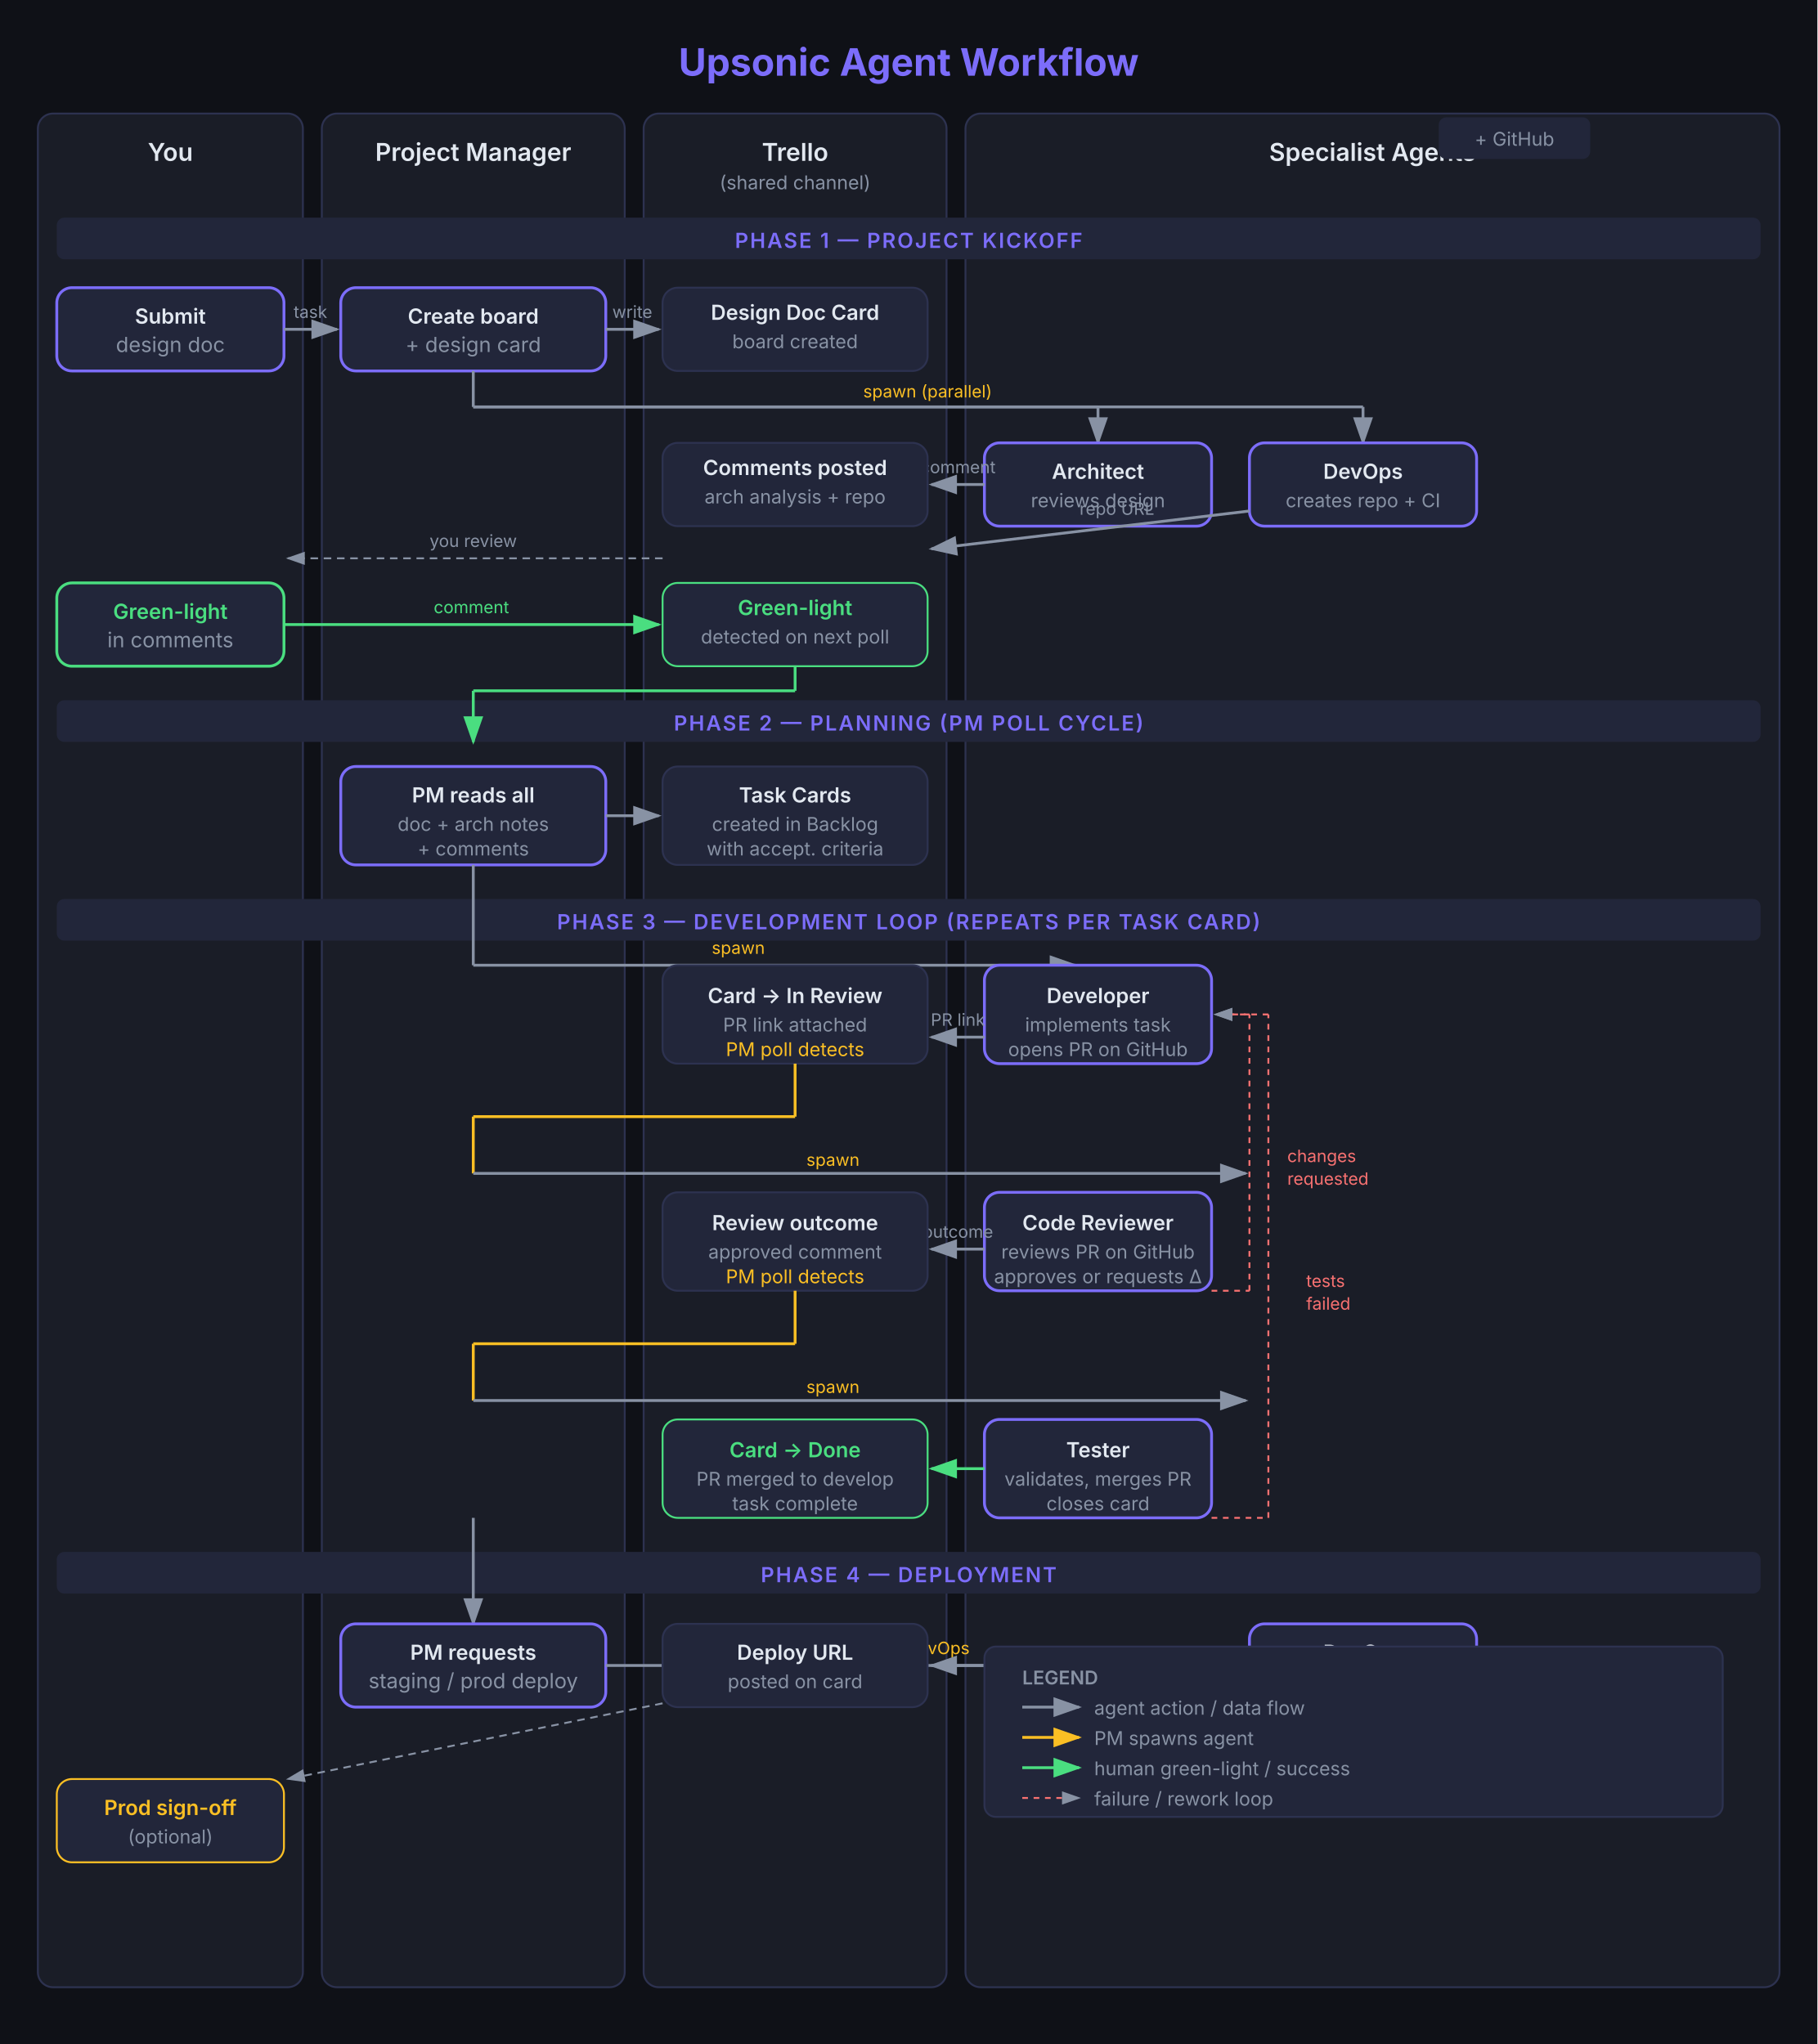
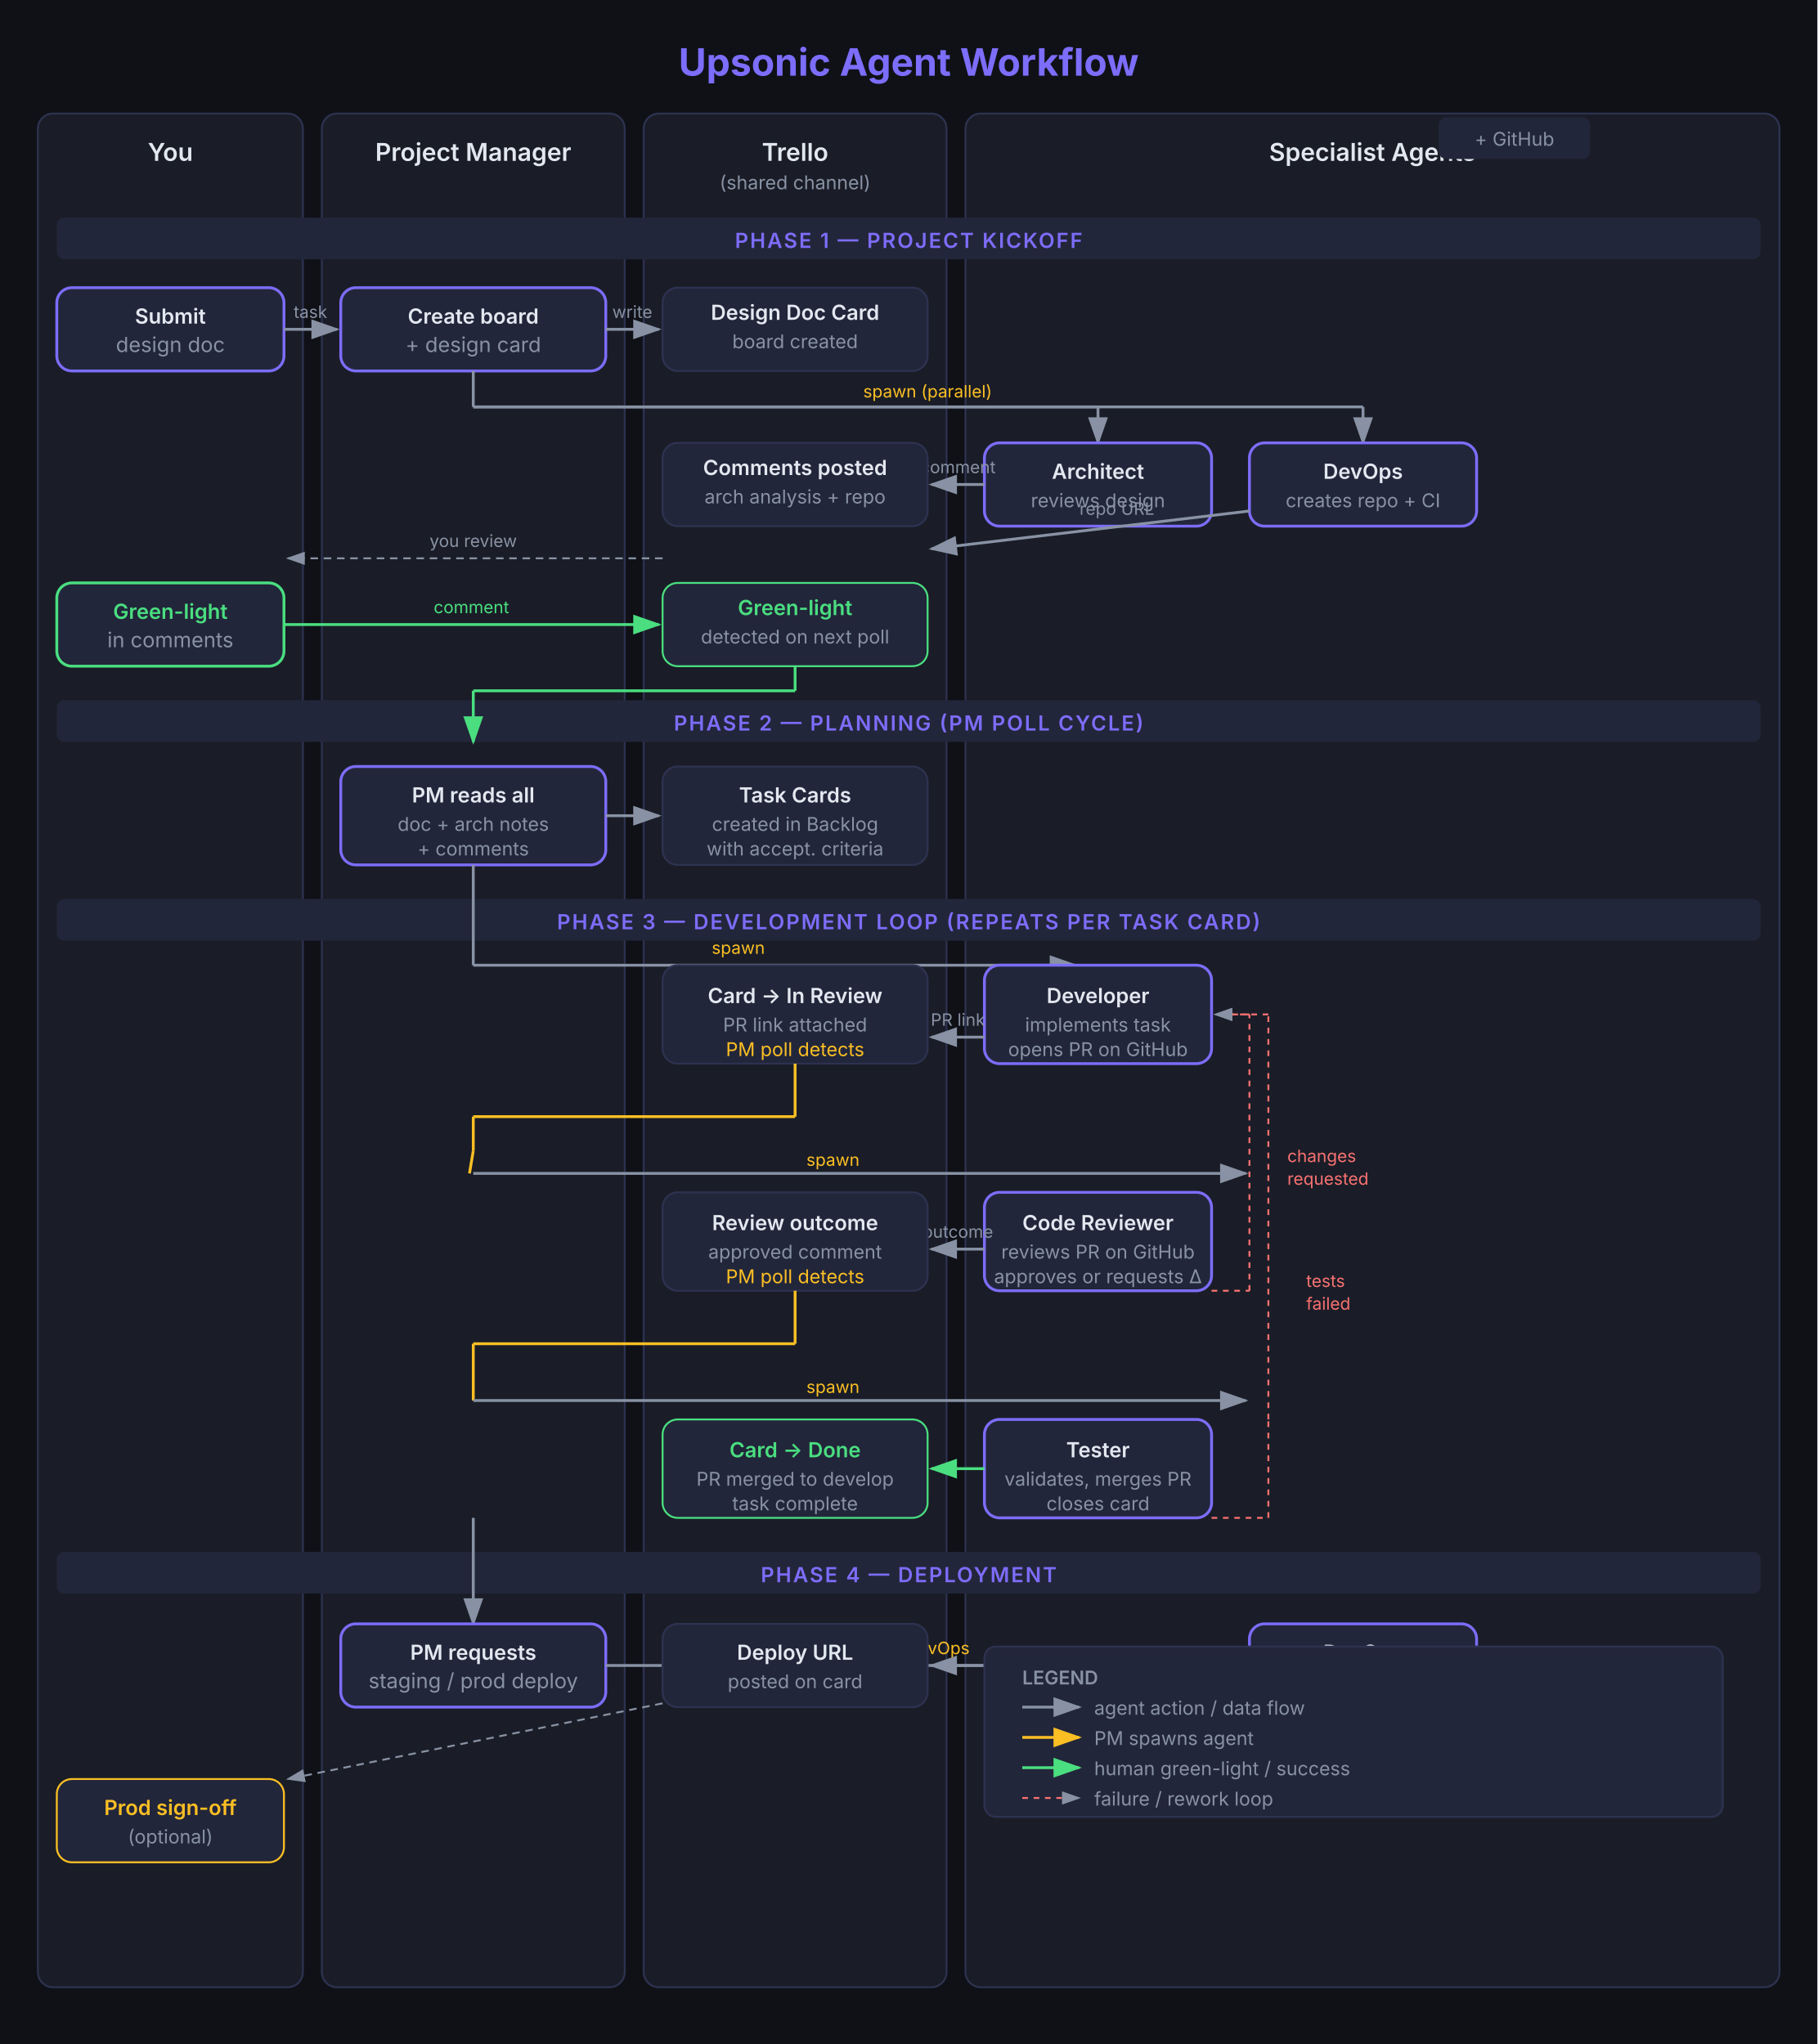
- <svg xmlns="http://www.w3.org/2000/svg" viewBox="0 0 960 1080" width="100%" style="max-width:960px;display:block;" font-family="-apple-system, BlinkMacSystemFont, 'Segoe UI', sans-serif">
+ <svg xmlns="http://www.w3.org/2000/svg" viewBox="0 0 960 1080" width="960" height="1080" font-family="-apple-system, BlinkMacSystemFont, 'Segoe UI', sans-serif">
  <defs>
    <marker id="arrow" markerWidth="10" markerHeight="7" refX="9" refY="3.5" orient="auto">
      <polygon points="0 0, 10 3.5, 0 7" fill="#8892a4" />
    </marker>
    <marker id="arrow-accent" markerWidth="10" markerHeight="7" refX="9" refY="3.5" orient="auto">
      <polygon points="0 0, 10 3.5, 0 7" fill="#7c6dfa" />
    </marker>
    <marker id="arrow-green" markerWidth="10" markerHeight="7" refX="9" refY="3.5" orient="auto">
      <polygon points="0 0, 10 3.5, 0 7" fill="#4ade80" />
    </marker>
    <marker id="arrow-yellow" markerWidth="10" markerHeight="7" refX="9" refY="3.5" orient="auto">
      <polygon points="0 0, 10 3.5, 0 7" fill="#fbbf24" />
    </marker>
  </defs>
  <rect width="960" height="1080" fill="#0f1117" />
  <text x="480" y="40" text-anchor="middle" font-size="20" font-weight="700" fill="#7c6dfa">Upsonic Agent Workflow</text>
  <rect x="20" y="60" width="140" height="990" rx="8" fill="#1a1d27" stroke="#2d3250" stroke-width="1" />
  <text x="90" y="85" text-anchor="middle" font-size="13" font-weight="600" fill="#e2e8f0">You</text>
  <rect x="170" y="60" width="160" height="990" rx="8" fill="#1a1d27" stroke="#2d3250" stroke-width="1" />
  <text x="250" y="85" text-anchor="middle" font-size="13" font-weight="600" fill="#e2e8f0">Project Manager</text>
  <rect x="340" y="60" width="160" height="990" rx="8" fill="#1a1d27" stroke="#2d3250" stroke-width="1" />
  <text x="420" y="85" text-anchor="middle" font-size="13" font-weight="600" fill="#e2e8f0">Trello</text>
  <text x="420" y="100" text-anchor="middle" font-size="10" fill="#8892a4">(shared channel)</text>
  <rect x="510" y="60" width="430" height="990" rx="8" fill="#1a1d27" stroke="#2d3250" stroke-width="1" />
  <text x="725" y="85" text-anchor="middle" font-size="13" font-weight="600" fill="#e2e8f0">Specialist Agents</text>
  <rect x="760" y="62" width="80" height="22" rx="4" fill="#22263a" />
  <text x="800" y="77" text-anchor="middle" font-size="10" fill="#8892a4">+ GitHub</text>
  <rect x="30" y="115" width="900" height="22" rx="4" fill="#22263a" />
  <text x="480" y="131" text-anchor="middle" font-size="11" font-weight="600" fill="#7c6dfa" letter-spacing="0.08em">PHASE 1 — PROJECT KICKOFF</text>
  <rect x="30" y="152" width="120" height="44" rx="8" fill="#22263a" stroke="#7c6dfa" stroke-width="1.5" />
  <text x="90" y="171" text-anchor="middle" font-size="11" font-weight="600" fill="#e2e8f0">Submit</text>
  <text x="90" y="186" text-anchor="middle" font-size="11" fill="#8892a4">design doc</text>
  <line x1="150" y1="174" x2="178" y2="174" stroke="#8892a4" stroke-width="1.5" marker-end="url(#arrow)" />
  <text x="164" y="168" text-anchor="middle" font-size="9" fill="#8892a4">task</text>
  <rect x="180" y="152" width="140" height="44" rx="8" fill="#22263a" stroke="#7c6dfa" stroke-width="1.5" />
  <text x="250" y="171" text-anchor="middle" font-size="11" font-weight="600" fill="#e2e8f0">Create board</text>
  <text x="250" y="186" text-anchor="middle" font-size="11" fill="#8892a4">+ design card</text>
  <line x1="320" y1="174" x2="348" y2="174" stroke="#8892a4" stroke-width="1.5" marker-end="url(#arrow)" />
  <text x="334" y="168" text-anchor="middle" font-size="9" fill="#8892a4">write</text>
  <rect x="350" y="152" width="140" height="44" rx="8" fill="#22263a" stroke="#2d3250" stroke-width="1" />
  <text x="420" y="169" text-anchor="middle" font-size="11" font-weight="600" fill="#e2e8f0">Design Doc Card</text>
  <text x="420" y="184" text-anchor="middle" font-size="10" fill="#8892a4">board created</text>
  <line x1="250" y1="196" x2="250" y2="215" stroke="#8892a4" stroke-width="1.5" />
  <line x1="250" y1="215" x2="580" y2="215" stroke="#8892a4" stroke-width="1.5" />
  <line x1="580" y1="215" x2="580" y2="234" stroke="#8892a4" stroke-width="1.5" marker-end="url(#arrow)" />
  <line x1="250" y1="215" x2="720" y2="215" stroke="#8892a4" stroke-width="1.5" />
  <line x1="720" y1="215" x2="720" y2="234" stroke="#8892a4" stroke-width="1.5" marker-end="url(#arrow)" />
  <text x="490" y="210" text-anchor="middle" font-size="9" fill="#fbbf24">spawn (parallel)</text>
  <rect x="520" y="234" width="120" height="44" rx="8" fill="#22263a" stroke="#7c6dfa" stroke-width="1.5" />
  <text x="580" y="253" text-anchor="middle" font-size="11" font-weight="600" fill="#e2e8f0">Architect</text>
  <text x="580" y="268" text-anchor="middle" font-size="10" fill="#8892a4">reviews design</text>
  <rect x="660" y="234" width="120" height="44" rx="8" fill="#22263a" stroke="#7c6dfa" stroke-width="1.5" />
  <text x="720" y="253" text-anchor="middle" font-size="11" font-weight="600" fill="#e2e8f0">DevOps</text>
  <text x="720" y="268" text-anchor="middle" font-size="10" fill="#8892a4">creates repo + CI</text>
  <line x1="520" y1="256" x2="492" y2="256" stroke="#8892a4" stroke-width="1.5" marker-end="url(#arrow)" />
  <text x="506" y="250" text-anchor="middle" font-size="9" fill="#8892a4">comment</text>
  <line x1="660" y1="270" x2="492" y2="290" stroke="#8892a4" stroke-width="1.5" marker-end="url(#arrow)" />
  <text x="590" y="272" text-anchor="middle" font-size="9" fill="#8892a4">repo URL</text>
  <rect x="350" y="234" width="140" height="44" rx="8" fill="#22263a" stroke="#2d3250" stroke-width="1" />
  <text x="420" y="251" text-anchor="middle" font-size="11" font-weight="600" fill="#e2e8f0">Comments posted</text>
  <text x="420" y="266" text-anchor="middle" font-size="10" fill="#8892a4">arch analysis + repo</text>
  <line x1="350" y1="295" x2="152" y2="295" stroke="#8892a4" stroke-width="1" stroke-dasharray="4,3" marker-end="url(#arrow)" />
  <text x="250" y="289" text-anchor="middle" font-size="9" fill="#8892a4">you review</text>
  <rect x="30" y="308" width="120" height="44" rx="8" fill="#22263a" stroke="#4ade80" stroke-width="1.5" />
  <text x="90" y="327" text-anchor="middle" font-size="11" font-weight="600" fill="#4ade80">Green-light</text>
  <text x="90" y="342" text-anchor="middle" font-size="11" fill="#8892a4">in comments</text>
  <line x1="150" y1="330" x2="348" y2="330" stroke="#4ade80" stroke-width="1.5" marker-end="url(#arrow-green)" />
  <text x="249" y="324" text-anchor="middle" font-size="9" fill="#4ade80">comment</text>
  <rect x="350" y="308" width="140" height="44" rx="8" fill="#22263a" stroke="#4ade80" stroke-width="1" />
  <text x="420" y="325" text-anchor="middle" font-size="11" font-weight="600" fill="#4ade80">Green-light</text>
  <text x="420" y="340" text-anchor="middle" font-size="10" fill="#8892a4">detected on next poll</text>
  <rect x="30" y="370" width="900" height="22" rx="4" fill="#22263a" />
  <text x="480" y="386" text-anchor="middle" font-size="11" font-weight="600" fill="#7c6dfa" letter-spacing="0.08em">PHASE 2 — PLANNING (PM POLL CYCLE)</text>
  <line x1="420" y1="352" x2="420" y2="365" stroke="#4ade80" stroke-width="1.5" />
  <line x1="420" y1="365" x2="250" y2="365" stroke="#4ade80" stroke-width="1.5" />
  <line x1="250" y1="365" x2="250" y2="392" stroke="#4ade80" stroke-width="1.5" marker-end="url(#arrow-green)" />
  <rect x="180" y="405" width="140" height="52" rx="8" fill="#22263a" stroke="#7c6dfa" stroke-width="1.5" />
  <text x="250" y="424" text-anchor="middle" font-size="11" font-weight="600" fill="#e2e8f0">PM reads all</text>
  <text x="250" y="439" text-anchor="middle" font-size="10" fill="#8892a4">doc + arch notes</text>
  <text x="250" y="452" text-anchor="middle" font-size="10" fill="#8892a4">+ comments</text>
  <line x1="320" y1="431" x2="348" y2="431" stroke="#8892a4" stroke-width="1.5" marker-end="url(#arrow)" />
  <rect x="350" y="405" width="140" height="52" rx="8" fill="#22263a" stroke="#2d3250" stroke-width="1" />
  <text x="420" y="424" text-anchor="middle" font-size="11" font-weight="600" fill="#e2e8f0">Task Cards</text>
  <text x="420" y="439" text-anchor="middle" font-size="10" fill="#8892a4">created in Backlog</text>
  <text x="420" y="452" text-anchor="middle" font-size="10" fill="#8892a4">with accept. criteria</text>
  <rect x="30" y="475" width="900" height="22" rx="4" fill="#22263a" />
  <text x="480" y="491" text-anchor="middle" font-size="11" font-weight="600" fill="#7c6dfa" letter-spacing="0.08em">PHASE 3 — DEVELOPMENT LOOP (REPEATS PER TASK CARD)</text>
  <line x1="250" y1="457" x2="250" y2="510" stroke="#8892a4" stroke-width="1.5" />
  <line x1="250" y1="510" x2="568" y2="510" stroke="#8892a4" stroke-width="1.5" marker-end="url(#arrow)" />
  <text x="390" y="504" text-anchor="middle" font-size="9" fill="#fbbf24">spawn</text>
  <rect x="520" y="510" width="120" height="52" rx="8" fill="#22263a" stroke="#7c6dfa" stroke-width="1.5" />
  <text x="580" y="530" text-anchor="middle" font-size="11" font-weight="600" fill="#e2e8f0">Developer</text>
  <text x="580" y="545" text-anchor="middle" font-size="10" fill="#8892a4">implements task</text>
  <text x="580" y="558" text-anchor="middle" font-size="10" fill="#8892a4">opens PR on GitHub</text>
  <line x1="520" y1="548" x2="492" y2="548" stroke="#8892a4" stroke-width="1.5" marker-end="url(#arrow)" />
  <text x="506" y="542" text-anchor="middle" font-size="9" fill="#8892a4">PR link</text>
  <rect x="350" y="510" width="140" height="52" rx="8" fill="#22263a" stroke="#2d3250" stroke-width="1" />
  <text x="420" y="530" text-anchor="middle" font-size="11" font-weight="600" fill="#e2e8f0">Card → In Review</text>
  <text x="420" y="545" text-anchor="middle" font-size="10" fill="#8892a4">PR link attached</text>
  <text x="420" y="558" text-anchor="middle" font-size="10" fill="#fbbf24">PM poll detects</text>
  <line x1="420" y1="562" x2="420" y2="590" stroke="#fbbf24" stroke-width="1.5" />
  <line x1="420" y1="590" x2="250" y2="590" stroke="#fbbf24" stroke-width="1.5" />
-   <line x1="250" y1="590" x2="250" y2="620" stroke="#fbbf24" stroke-width="1.5" />
+   <line x1="250" y1="590" x2="250" y2="608" stroke="#fbbf24" stroke-width="1.5" />
+   <line x1="250" y1="608" x2="248" y2="620" stroke="#fbbf24" stroke-width="1.5" />
  <line x1="250" y1="620" x2="658" y2="620" stroke="#8892a4" stroke-width="1.5" marker-end="url(#arrow)" />
  <text x="440" y="616" text-anchor="middle" font-size="9" fill="#fbbf24">spawn</text>
  <rect x="520" y="630" width="120" height="52" rx="8" fill="#22263a" stroke="#7c6dfa" stroke-width="1.5" />
  <text x="580" y="650" text-anchor="middle" font-size="11" font-weight="600" fill="#e2e8f0">Code Reviewer</text>
  <text x="580" y="665" text-anchor="middle" font-size="10" fill="#8892a4">reviews PR on GitHub</text>
  <text x="580" y="678" text-anchor="middle" font-size="10" fill="#8892a4">approves or requests Δ</text>
  <line x1="520" y1="660" x2="492" y2="660" stroke="#8892a4" stroke-width="1.5" marker-end="url(#arrow)" />
  <text x="506" y="654" text-anchor="middle" font-size="9" fill="#8892a4">outcome</text>
  <rect x="350" y="630" width="140" height="52" rx="8" fill="#22263a" stroke="#2d3250" stroke-width="1" />
  <text x="420" y="650" text-anchor="middle" font-size="11" font-weight="600" fill="#e2e8f0">Review outcome</text>
  <text x="420" y="665" text-anchor="middle" font-size="10" fill="#8892a4">approved comment</text>
  <text x="420" y="678" text-anchor="middle" font-size="10" fill="#fbbf24">PM poll detects</text>
  <line x1="640" y1="682" x2="660" y2="682" stroke="#f87171" stroke-width="1" stroke-dasharray="3,3" />
  <line x1="660" y1="682" x2="660" y2="536" stroke="#f87171" stroke-width="1" stroke-dasharray="3,3" />
  <line x1="660" y1="536" x2="642" y2="536" stroke="#f87171" stroke-width="1" stroke-dasharray="3,3" marker-end="url(#arrow)" />
  <text x="680" y="614" font-size="9" fill="#f87171">changes</text>
  <text x="680" y="626" font-size="9" fill="#f87171">requested</text>
  <line x1="420" y1="682" x2="420" y2="710" stroke="#fbbf24" stroke-width="1.5" />
  <line x1="420" y1="710" x2="250" y2="710" stroke="#fbbf24" stroke-width="1.5" />
  <line x1="250" y1="710" x2="250" y2="740" stroke="#fbbf24" stroke-width="1.5" />
  <line x1="250" y1="740" x2="658" y2="740" stroke="#8892a4" stroke-width="1.5" marker-end="url(#arrow)" />
  <text x="440" y="736" text-anchor="middle" font-size="9" fill="#fbbf24">spawn</text>
  <rect x="520" y="750" width="120" height="52" rx="8" fill="#22263a" stroke="#7c6dfa" stroke-width="1.5" />
  <text x="580" y="770" text-anchor="middle" font-size="11" font-weight="600" fill="#e2e8f0">Tester</text>
  <text x="580" y="785" text-anchor="middle" font-size="10" fill="#8892a4">validates, merges PR</text>
  <text x="580" y="798" text-anchor="middle" font-size="10" fill="#8892a4">closes card</text>
  <line x1="520" y1="776" x2="492" y2="776" stroke="#4ade80" stroke-width="1.5" marker-end="url(#arrow-green)" />
  <rect x="350" y="750" width="140" height="52" rx="8" fill="#22263a" stroke="#4ade80" stroke-width="1" />
  <text x="420" y="770" text-anchor="middle" font-size="11" font-weight="600" fill="#4ade80">Card → Done</text>
  <text x="420" y="785" text-anchor="middle" font-size="10" fill="#8892a4">PR merged to develop</text>
  <text x="420" y="798" text-anchor="middle" font-size="10" fill="#8892a4">task complete</text>
  <line x1="640" y1="802" x2="670" y2="802" stroke="#f87171" stroke-width="1" stroke-dasharray="3,3" />
-   <line x1="670" y1="802" x2="670" y2="536" stroke="#f87171" stroke-width="1" stroke-dasharray="3,3" />
+   <line x1="670" y1="802" x2="670" y2="750" stroke="#f87171" stroke-width="1" stroke-dasharray="3,3" />
+   <line x1="670" y1="750" x2="670" y2="536" stroke="#f87171" stroke-width="1" stroke-dasharray="3,3" />
  <line x1="670" y1="536" x2="642" y2="536" stroke="#f87171" stroke-width="1" stroke-dasharray="3,3" marker-end="url(#arrow)" />
  <text x="690" y="680" font-size="9" fill="#f87171">tests</text>
  <text x="690" y="692" font-size="9" fill="#f87171">failed</text>
  <rect x="30" y="820" width="900" height="22" rx="4" fill="#22263a" />
  <text x="480" y="836" text-anchor="middle" font-size="11" font-weight="600" fill="#7c6dfa" letter-spacing="0.08em">PHASE 4 — DEPLOYMENT</text>
  <line x1="250" y1="802" x2="250" y2="858" stroke="#8892a4" stroke-width="1.5" marker-end="url(#arrow)" />
  <rect x="180" y="858" width="140" height="44" rx="8" fill="#22263a" stroke="#7c6dfa" stroke-width="1.5" />
  <text x="250" y="877" text-anchor="middle" font-size="11" font-weight="600" fill="#e2e8f0">PM requests</text>
  <text x="250" y="892" text-anchor="middle" font-size="11" fill="#8892a4">staging / prod deploy</text>
  <line x1="320" y1="880" x2="658" y2="880" stroke="#8892a4" stroke-width="1.5" marker-end="url(#arrow)" />
  <text x="480" y="874" text-anchor="middle" font-size="9" fill="#fbbf24">spawn DevOps</text>
  <rect x="660" y="858" width="120" height="44" rx="8" fill="#22263a" stroke="#7c6dfa" stroke-width="1.5" />
  <text x="720" y="877" text-anchor="middle" font-size="11" font-weight="600" fill="#e2e8f0">DevOps</text>
  <text x="720" y="892" text-anchor="middle" font-size="11" fill="#8892a4">deploys, posts URL</text>
  <line x1="660" y1="880" x2="492" y2="880" stroke="#8892a4" stroke-width="1.5" marker-end="url(#arrow)" />
  <rect x="350" y="858" width="140" height="44" rx="8" fill="#22263a" stroke="#2d3250" stroke-width="1" />
  <text x="420" y="877" text-anchor="middle" font-size="11" font-weight="600" fill="#e2e8f0">Deploy URL</text>
  <text x="420" y="892" text-anchor="middle" font-size="10" fill="#8892a4">posted on card</text>
  <line x1="350" y1="900" x2="152" y2="940" stroke="#8892a4" stroke-width="1" stroke-dasharray="4,3" marker-end="url(#arrow)" />
  <rect x="30" y="940" width="120" height="44" rx="8" fill="#22263a" stroke="#fbbf24" stroke-width="1" />
  <text x="90" y="959" text-anchor="middle" font-size="11" font-weight="600" fill="#fbbf24">Prod sign-off</text>
  <text x="90" y="974" text-anchor="middle" font-size="10" fill="#8892a4">(optional)</text>
  <rect x="520" y="870" width="390" height="90" rx="6" fill="#22263a" stroke="#2d3250" />
  <text x="540" y="890" font-size="10" font-weight="600" fill="#8892a4">LEGEND</text>
  <line x1="540" y1="902" x2="570" y2="902" stroke="#8892a4" stroke-width="1.5" marker-end="url(#arrow)" />
  <text x="578" y="906" font-size="10" fill="#8892a4">agent action / data flow</text>
  <line x1="540" y1="918" x2="570" y2="918" stroke="#fbbf24" stroke-width="1.5" marker-end="url(#arrow-yellow)" />
  <text x="578" y="922" font-size="10" fill="#8892a4">PM spawns agent</text>
  <line x1="540" y1="934" x2="570" y2="934" stroke="#4ade80" stroke-width="1.5" marker-end="url(#arrow-green)" />
  <text x="578" y="938" font-size="10" fill="#8892a4">human green-light / success</text>
  <line x1="540" y1="950" x2="570" y2="950" stroke="#f87171" stroke-width="1" stroke-dasharray="3,3" marker-end="url(#arrow)" />
  <text x="578" y="954" font-size="10" fill="#8892a4">failure / rework loop</text>
</svg>
